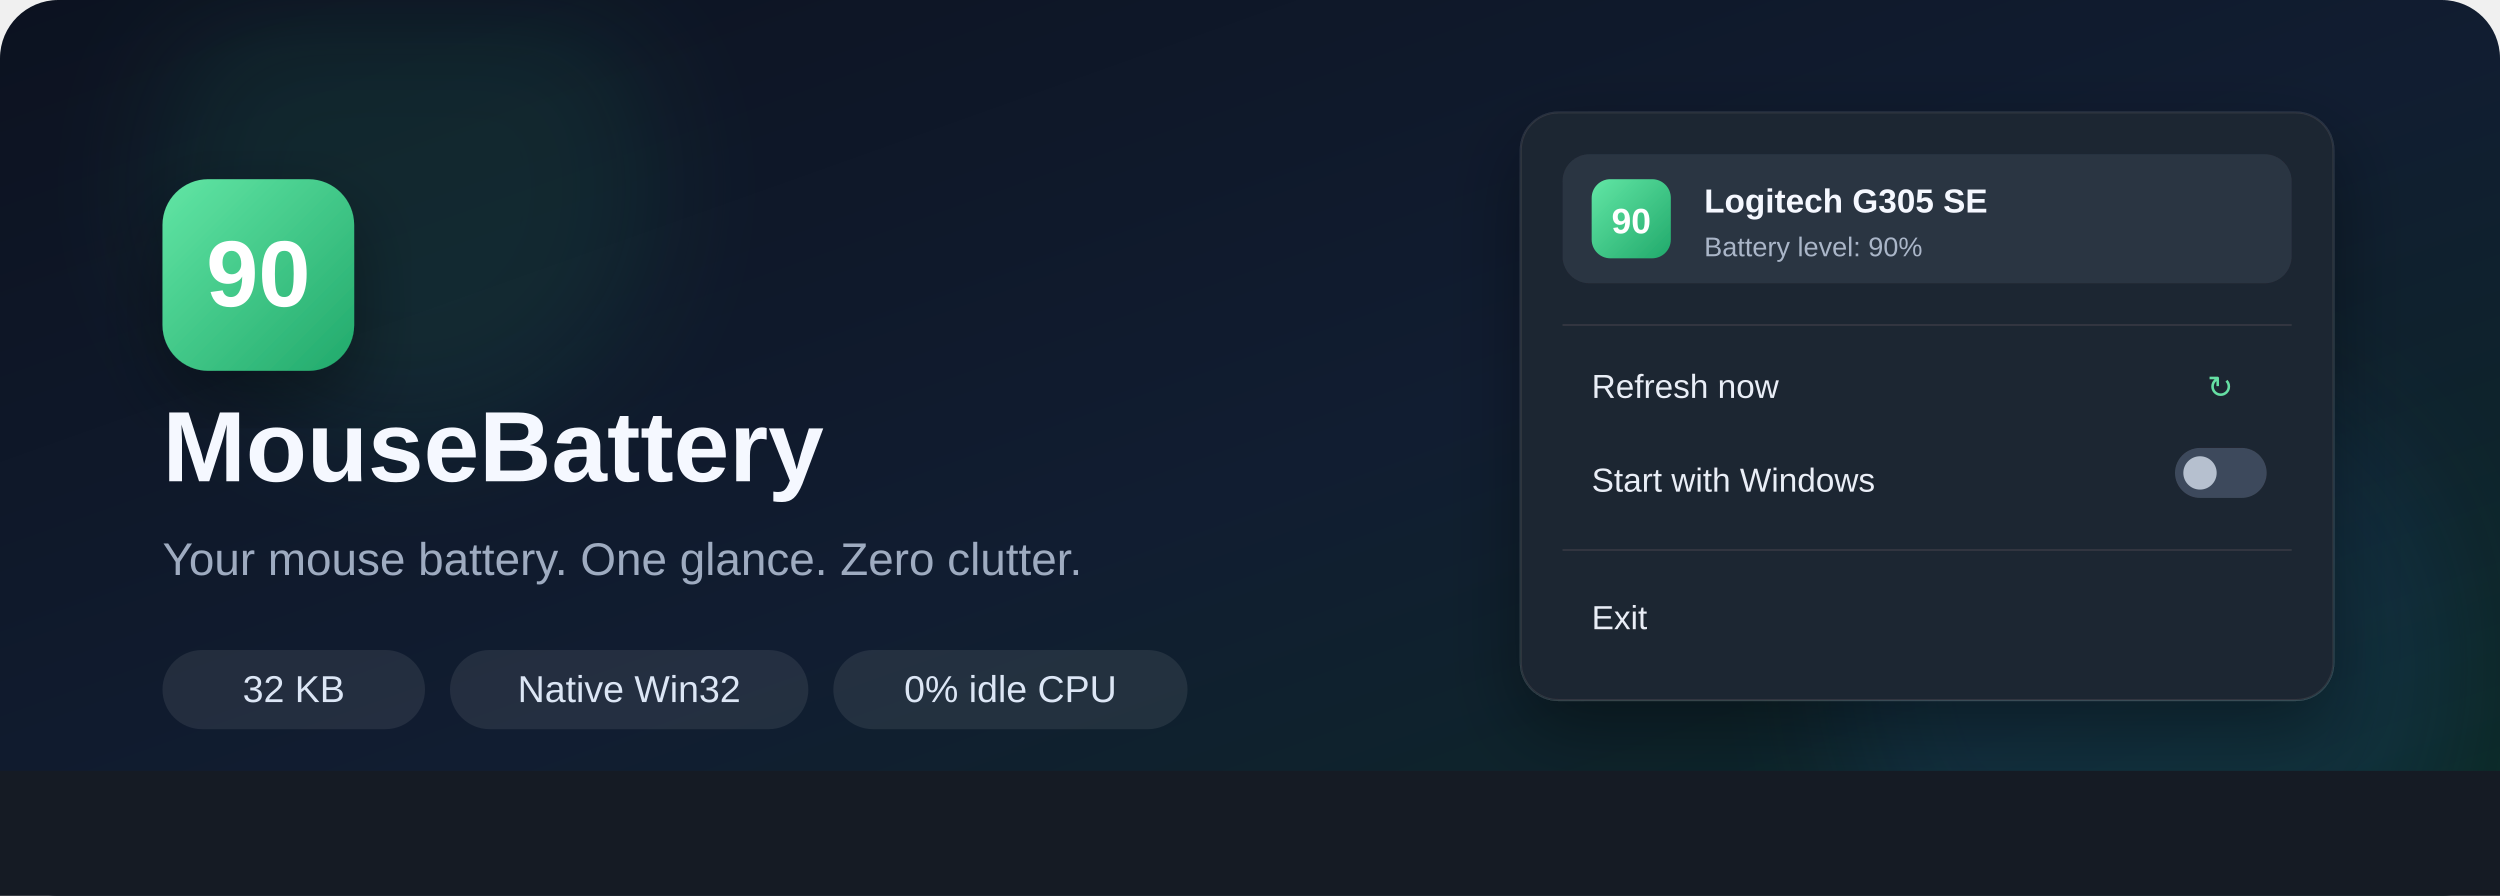
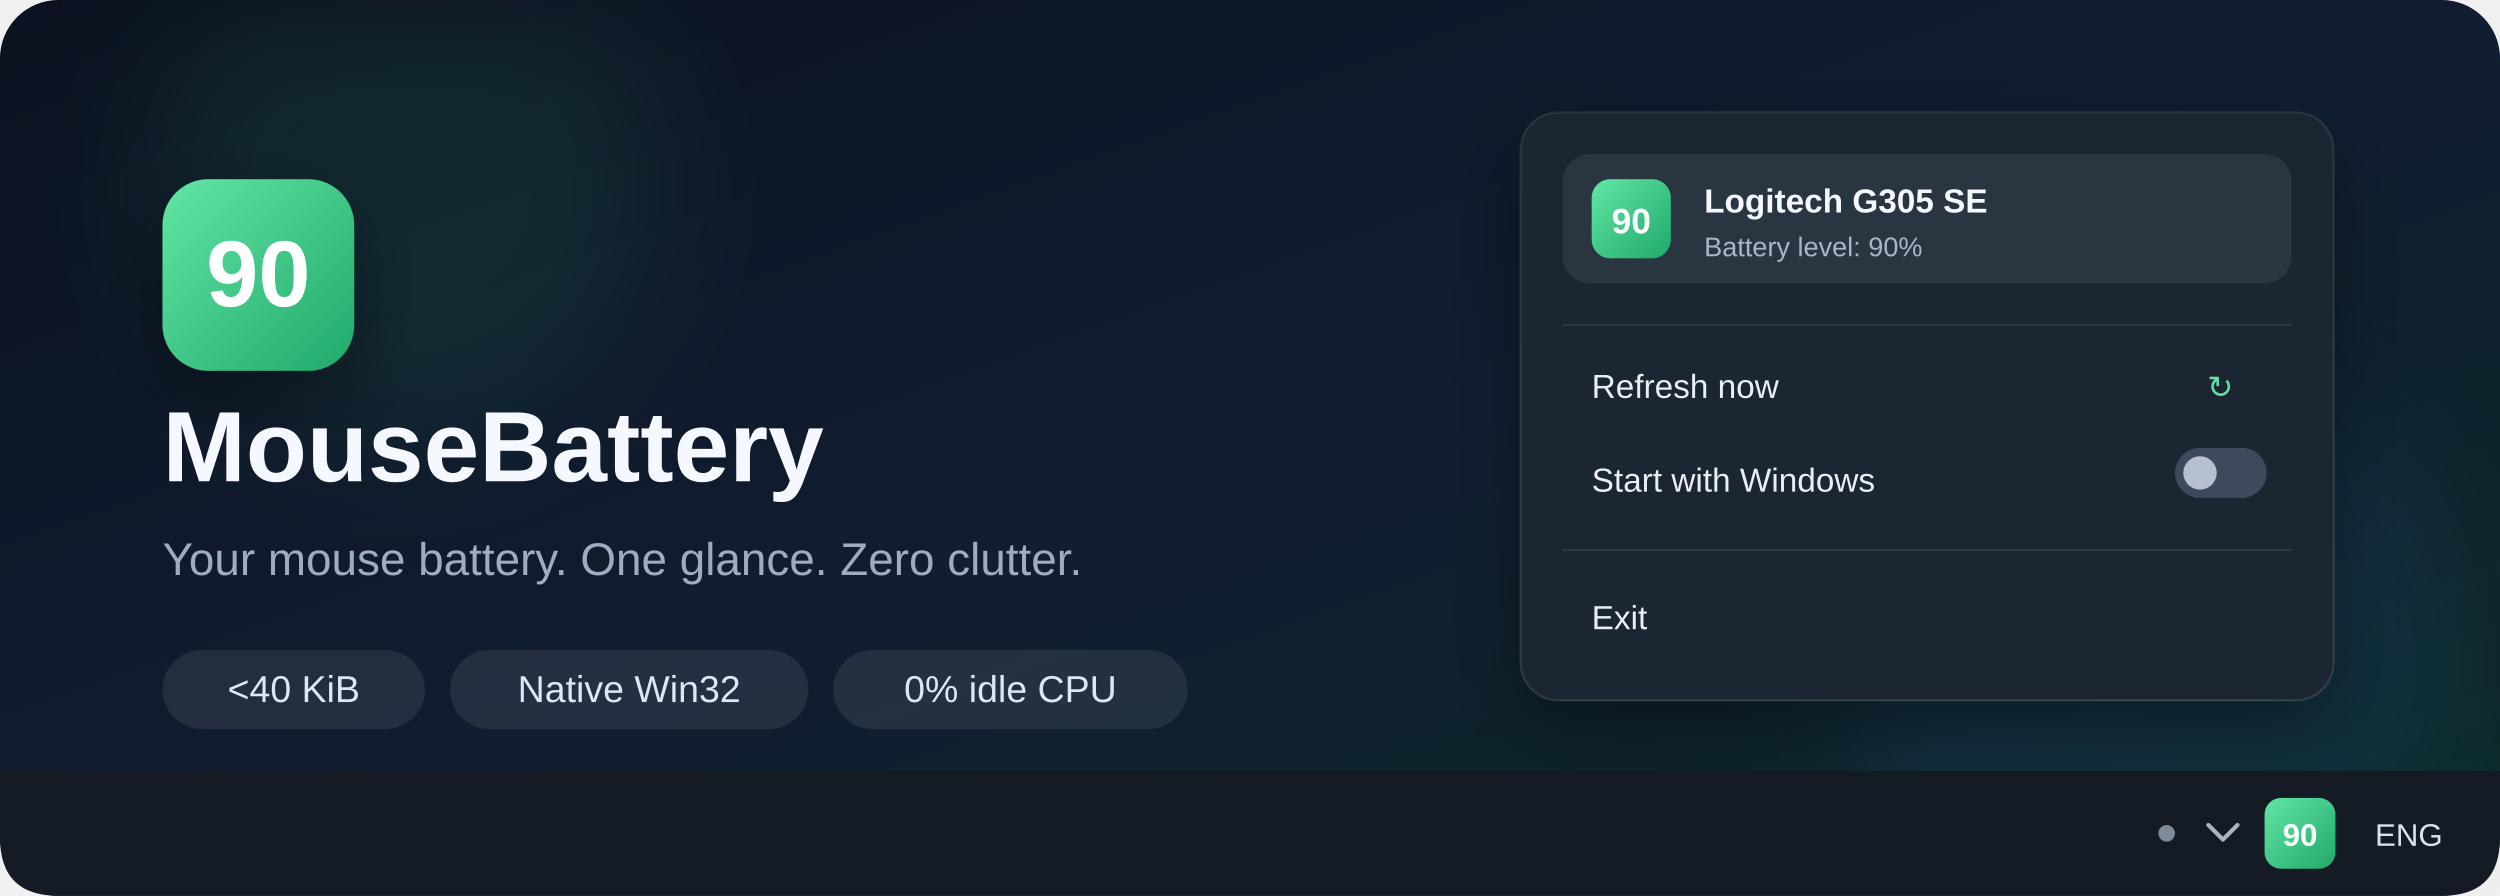
<svg xmlns="http://www.w3.org/2000/svg" width="1200" height="430" viewBox="0 0 1200 430" role="img" aria-labelledby="title desc">
  <defs>
    <linearGradient id="bg" x1="0" y1="0" x2="1" y2="1">
      <stop offset="0" stop-color="#0c1220" />
      <stop offset="0.52" stop-color="#111d31" />
      <stop offset="1" stop-color="#0a2b25" />
    </linearGradient>
    <linearGradient id="glow" x1="0" y1="0" x2="1" y2="1">
      <stop offset="0" stop-color="#62e6a5" />
      <stop offset="1" stop-color="#21a96b" />
    </linearGradient>
    <filter id="shadow" x="-30%" y="-30%" width="160%" height="160%">
      <feDropShadow dx="0" dy="14" stdDeviation="18" flood-color="#000" flood-opacity=".38" />
    </filter>
    <filter id="soft" x="-100%" y="-100%" width="300%" height="300%">
      <feGaussianBlur stdDeviation="28" />
    </filter>
  </defs>
  <rect width="1200" height="430" rx="28" fill="url(#bg)" />
  <circle cx="195" cy="90" r="120" fill="#31c982" opacity=".10" filter="url(#soft)" />
  <circle cx="1030" cy="320" r="150" fill="#3b82f6" opacity=".10" filter="url(#soft)" />
  <g transform="translate(78 86)">
    <rect x="0" y="0" width="92" height="92" rx="22" fill="url(#glow)" filter="url(#shadow)" />
    <text x="46" y="61" text-anchor="middle" font-family="Segoe UI, Arial, sans-serif" font-size="45" font-weight="700" fill="#fff">90</text>
    <text x="0" y="145" font-family="Segoe UI, Arial, sans-serif" font-size="48" font-weight="700" fill="#f5f8ff">MouseBattery</text>
    <text x="0" y="190" font-family="Segoe UI, Arial, sans-serif" font-size="22" fill="#9eabc0">Your mouse battery. One glance. Zero clutter.</text>
    <g transform="translate(0 226)" font-family="Segoe UI, Arial, sans-serif" font-size="18">
      <rect width="126" height="38" rx="19" fill="#ffffff" opacity=".08" />
-       <text x="63" y="25" text-anchor="middle" fill="#dce6f5">32 KB</text>
+       <text x="63" y="25" text-anchor="middle" fill="#dce6f5">&lt;40 KiB</text>
      <rect x="138" width="172" height="38" rx="19" fill="#ffffff" opacity=".08" />
      <text x="224" y="25" text-anchor="middle" fill="#dce6f5">Native Win32</text>
      <rect x="322" width="170" height="38" rx="19" fill="#ffffff" opacity=".08" />
      <text x="407" y="25" text-anchor="middle" fill="#dce6f5">0% idle CPU</text>
    </g>
  </g>
  <g transform="translate(730 54)" filter="url(#shadow)" font-family="Segoe UI, Arial, sans-serif">
    <rect width="390" height="282" rx="18" fill="#1e2530" stroke="#ffffff" stroke-opacity=".08" />
    <rect x="20" y="20" width="350" height="62" rx="13" fill="#2a3442" />
    <rect x="34" y="32" width="38" height="38" rx="9" fill="url(#glow)" />
    <text x="53" y="58" text-anchor="middle" font-size="17" font-weight="700" fill="#fff">90</text>
    <text x="88" y="48" font-size="16" font-weight="600" fill="#f5f8ff">Logitech G305 SE</text>
    <text x="88" y="69" font-size="13" fill="#aab6c8">Battery level: 90%</text>
    <line x1="20" y1="102" x2="370" y2="102" stroke="#ffffff" stroke-opacity=".08" />
    <text x="34" y="137" font-size="16" fill="#e9eef7">Refresh now</text>
    <text x="342" y="137" text-anchor="end" font-size="15" fill="#65dfa4">↻</text>
    <text x="34" y="182" font-size="16" fill="#e9eef7">Start with Windows</text>
    <rect x="314" y="161" width="44" height="24" rx="12" fill="#3d4a5c" />
    <circle cx="326" cy="173" r="8" fill="#b6c0cf" />
    <line x1="20" y1="210" x2="370" y2="210" stroke="#ffffff" stroke-opacity=".08" />
    <text x="34" y="248" font-size="16" fill="#e9eef7">Exit</text>
  </g>
-   <g transform="translate(0 370)">
-     <rect width="1200" height="60" rx="0 0 28 28" fill="#151b24" />
+   <g>
+     <path d="M0 370H1200V402Q1200 430 1172 430H28Q0 430 0 402Z" fill="#151b24" />
    <circle cx="1040" cy="400" r="4" fill="#7f8a99" />
    <path d="M1060 396l7 7 7-7" fill="none" stroke="#aab3c0" stroke-width="2" stroke-linecap="round" stroke-linejoin="round" />
    <rect x="1087" y="383" width="34" height="34" rx="8" fill="url(#glow)" />
    <text x="1104" y="406" text-anchor="middle" font-family="Segoe UI, Arial, sans-serif" font-size="15" font-weight="700" fill="#fff">90</text>
    <text x="1140" y="406" font-family="Segoe UI, Arial, sans-serif" font-size="15" fill="#dce3ed">ENG</text>
  </g>
</svg>
